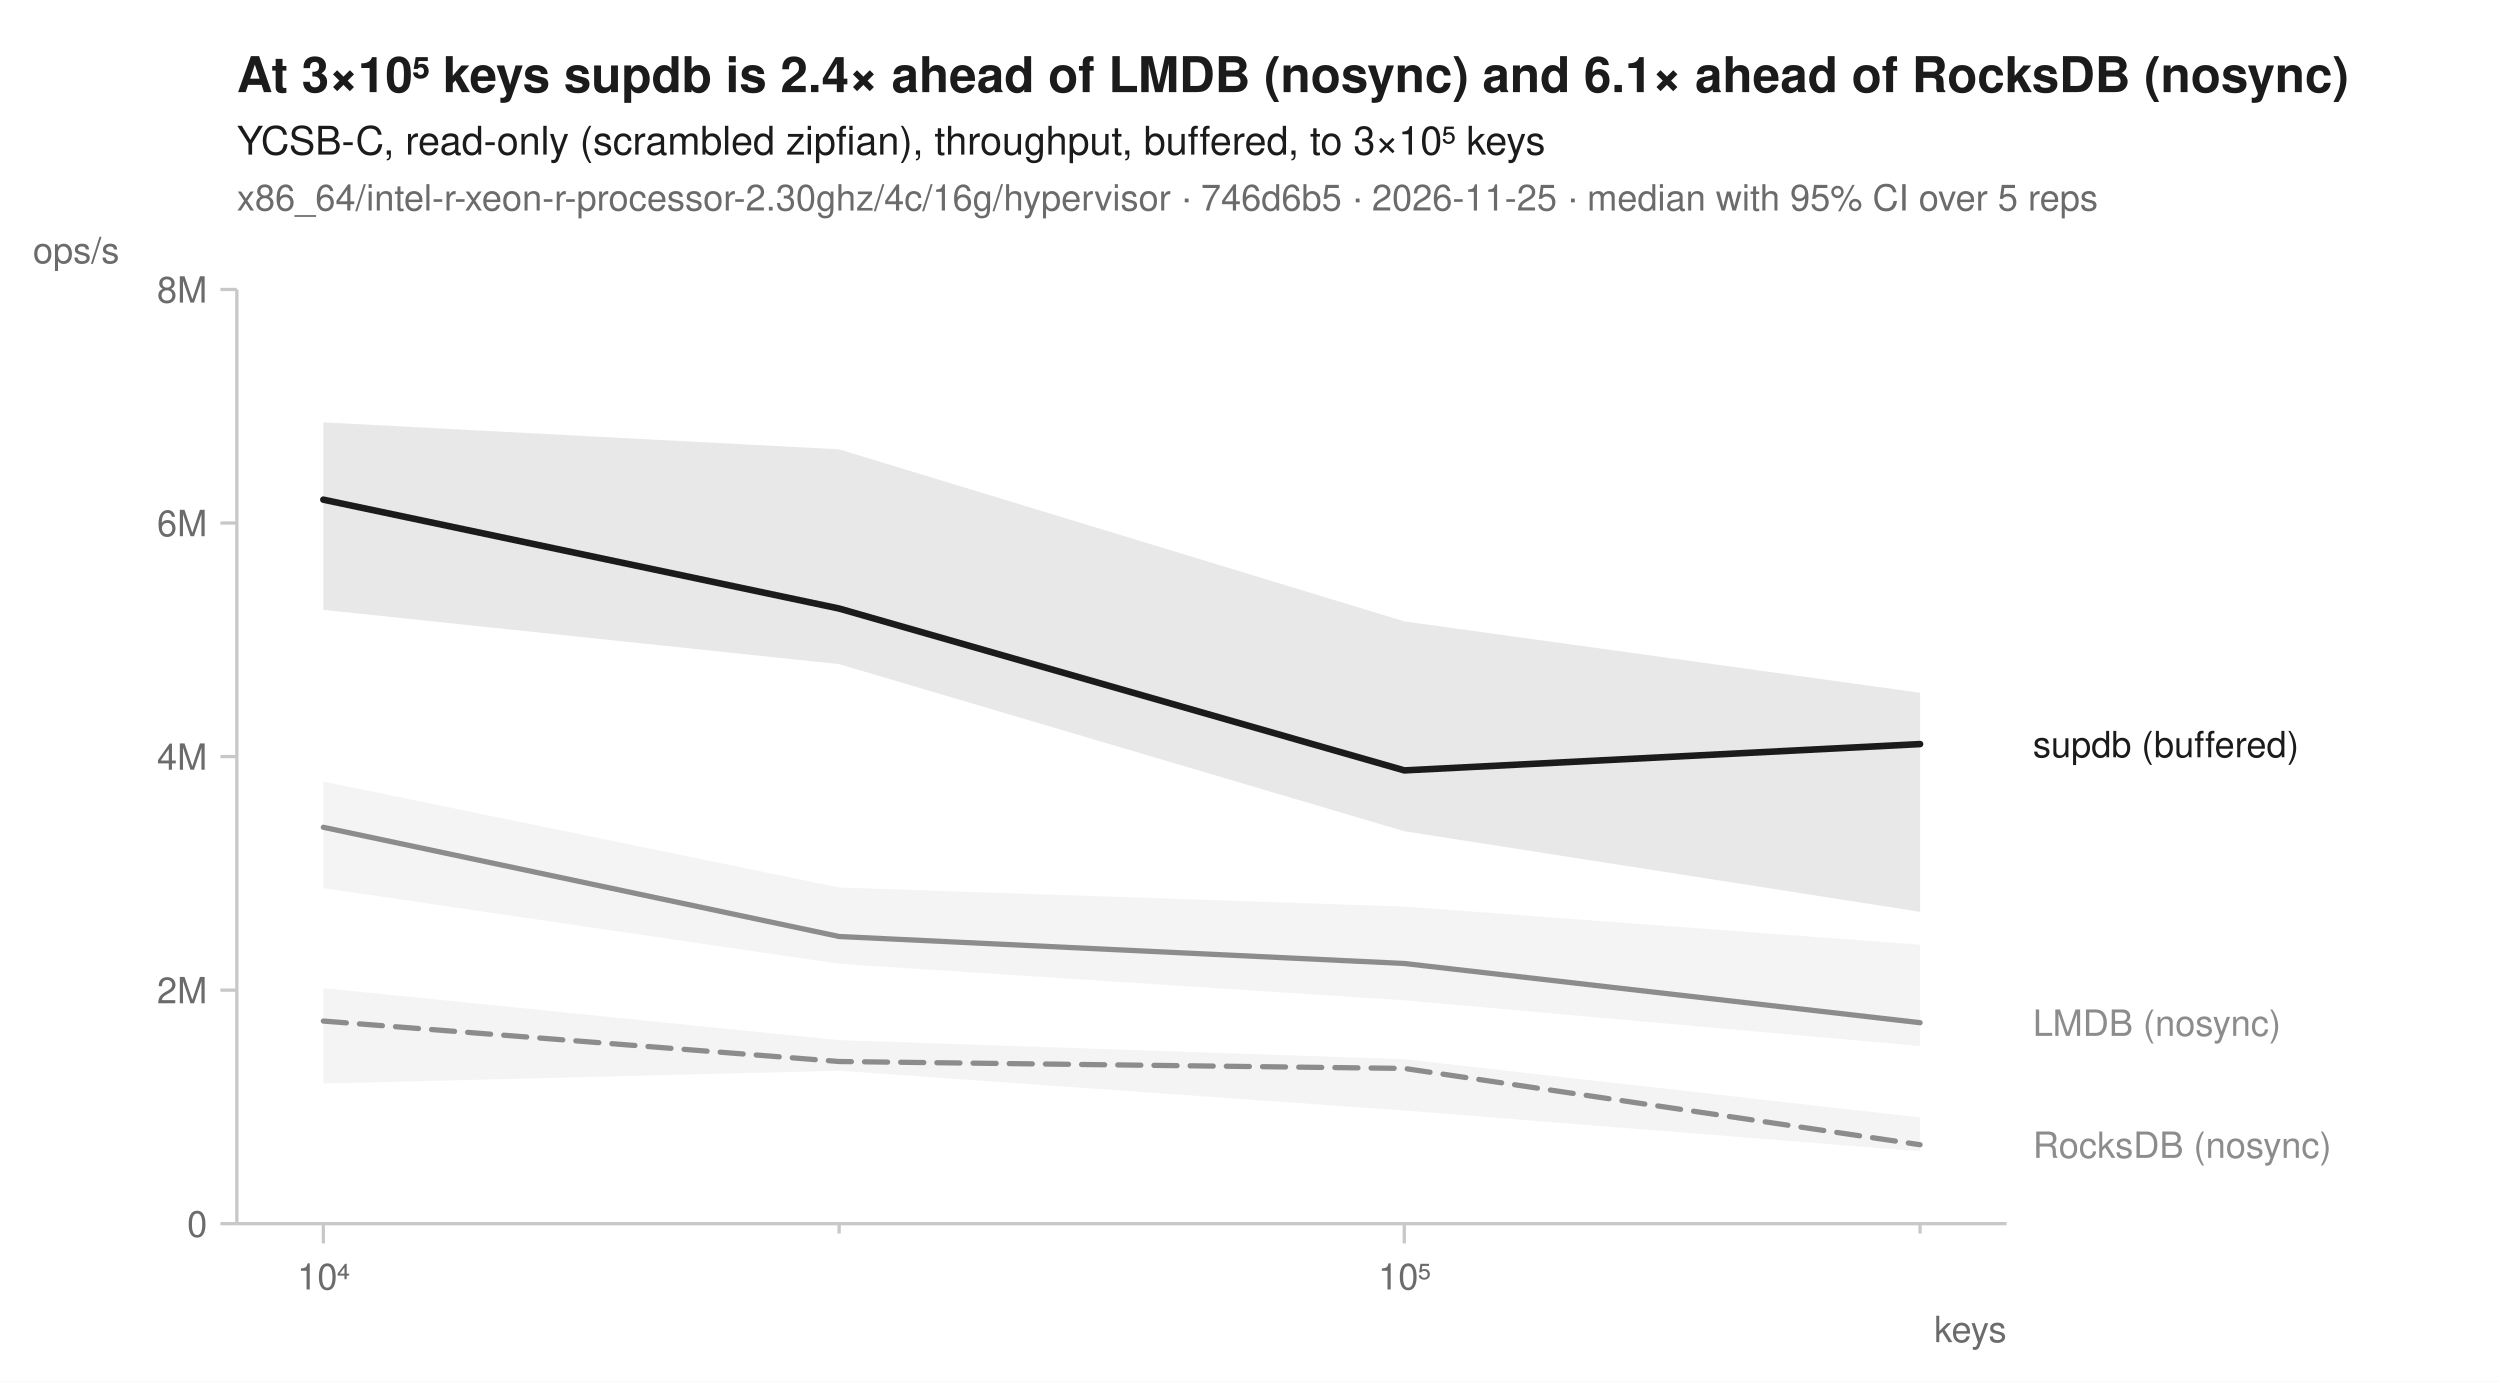
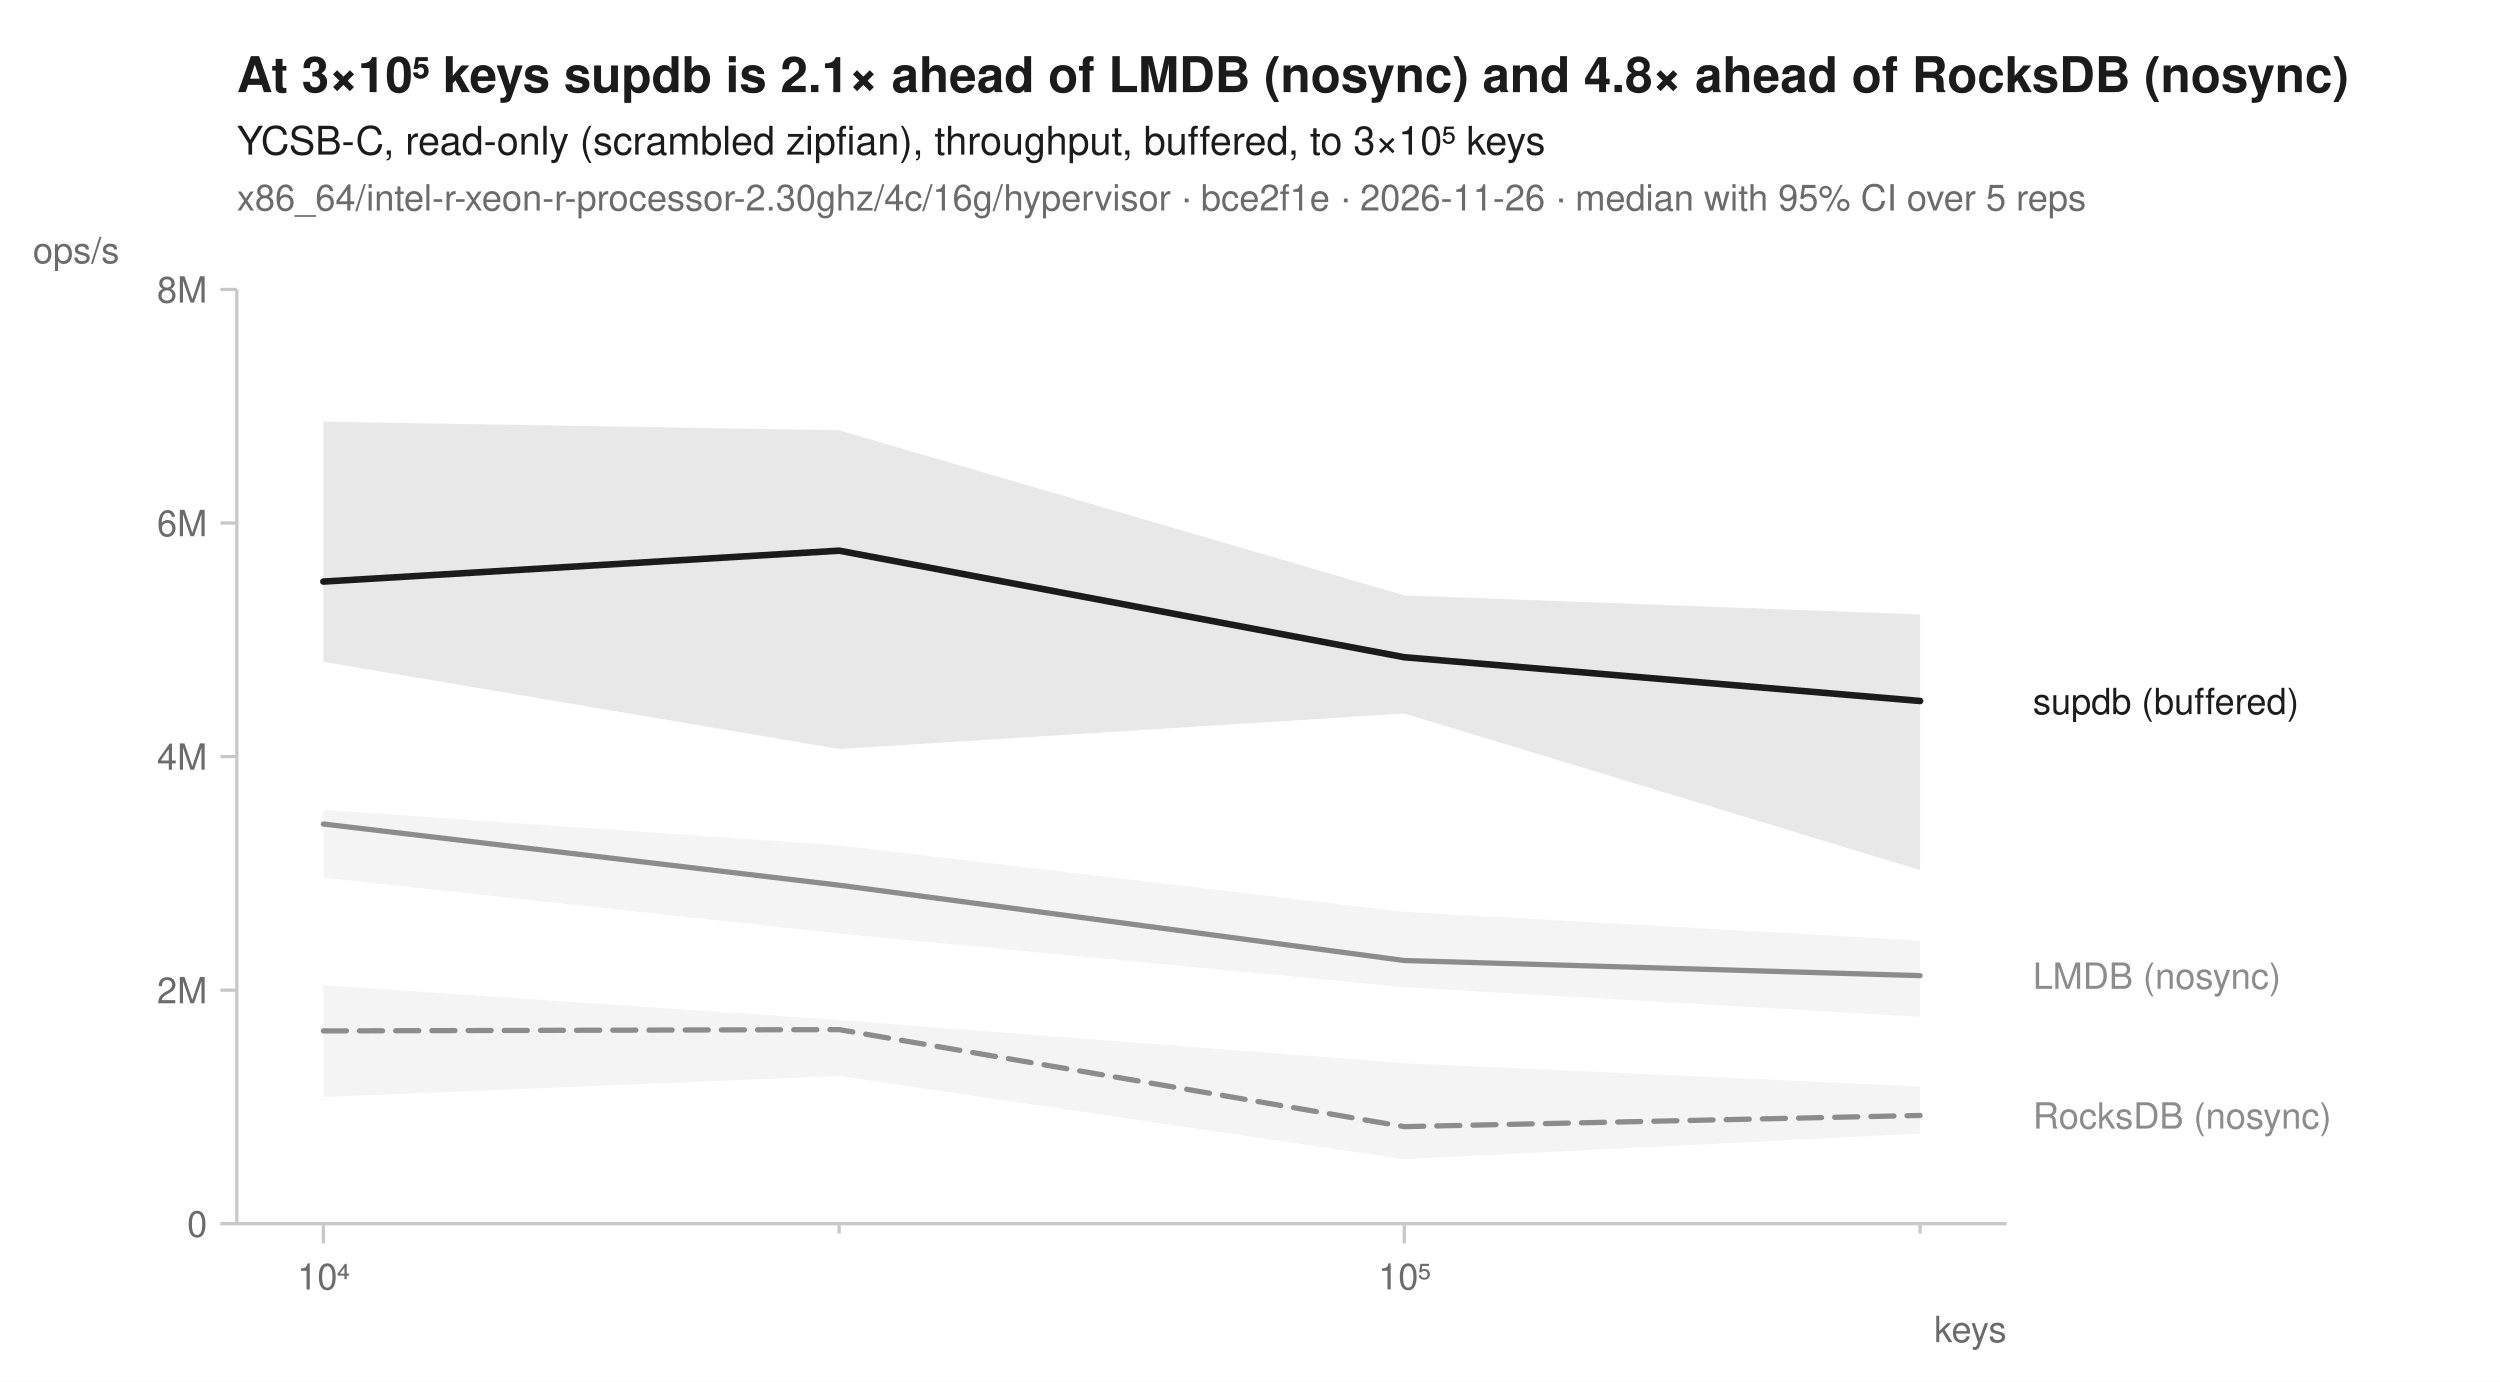
<svg xmlns="http://www.w3.org/2000/svg" width="760" height="420" viewBox="0 0 760 420" font-family="-apple-system, BlinkMacSystemFont, 'Segoe UI', Helvetica, Arial, sans-serif" fill="#1b1b1b">
  <rect width="760" height="420" fill="white" />
-   <text x="72" y="28" font-size="15" font-weight="600">At 3×10⁵ keys supdb is 2.4× ahead of LMDB (nosync) and 6.1× ahead of RocksDB (nosync)</text>
+   <text x="72" y="28" font-size="15" font-weight="600">At 3×10⁵ keys supdb is 2.1× ahead of LMDB (nosync) and 4.8× ahead of RocksDB (nosync)</text>
  <text x="72" y="47" font-size="12">YCSB-C, read-only (scrambled zipfian), throughput, buffered, to 3×10⁵ keys</text>
-   <text x="72" y="64" font-size="11" fill="#6b6b6b">x86_64/intel-r-xeon-r-processor-2.30ghz/4c/16g/hypervisor · 746d6b5 · 2026-11-25 · median with 95% CI over 5 reps</text>
+   <text x="72" y="64" font-size="11" fill="#6b6b6b">x86_64/intel-r-xeon-r-processor-2.30ghz/4c/16g/hypervisor · bce2f1e · 2026-11-26 · median with 95% CI over 5 reps</text>
  <line x1="72" y1="372" x2="610" y2="372" stroke="#c8c8c8" stroke-width="1" />
  <line x1="72" y1="88" x2="72" y2="372" stroke="#c8c8c8" stroke-width="1" />
  <line x1="98.3" y1="372" x2="98.3" y2="378" stroke="#c8c8c8" stroke-width="1" />
  <text x="98.3" y="392" font-size="11" text-anchor="middle" fill="#6b6b6b">10⁴</text>
  <line x1="255.1" y1="372" x2="255.1" y2="375" stroke="#c8c8c8" stroke-width="1" />
  <line x1="426.9" y1="372" x2="426.9" y2="378" stroke="#c8c8c8" stroke-width="1" />
  <text x="426.9" y="392" font-size="11" text-anchor="middle" fill="#6b6b6b">10⁵</text>
  <line x1="583.7" y1="372" x2="583.7" y2="375" stroke="#c8c8c8" stroke-width="1" />
  <text x="610" y="408" font-size="11" text-anchor="end" fill="#6b6b6b">keys</text>
  <line x1="67" y1="372.0" x2="72" y2="372.0" stroke="#c8c8c8" stroke-width="1" />
  <text x="63" y="376.0" font-size="11" text-anchor="end" fill="#6b6b6b">0</text>
  <line x1="67" y1="301.0" x2="72" y2="301.0" stroke="#c8c8c8" stroke-width="1" />
  <text x="63" y="305.0" font-size="11" text-anchor="end" fill="#6b6b6b">2M</text>
  <line x1="67" y1="230.0" x2="72" y2="230.0" stroke="#c8c8c8" stroke-width="1" />
  <text x="63" y="234.0" font-size="11" text-anchor="end" fill="#6b6b6b">4M</text>
  <line x1="67" y1="159.0" x2="72" y2="159.0" stroke="#c8c8c8" stroke-width="1" />
  <text x="63" y="163.0" font-size="11" text-anchor="end" fill="#6b6b6b">6M</text>
  <line x1="67" y1="88.0" x2="72" y2="88.0" stroke="#c8c8c8" stroke-width="1" />
  <text x="63" y="92.0" font-size="11" text-anchor="end" fill="#6b6b6b">8M</text>
  <text x="10" y="80" font-size="11" text-anchor="start" fill="#6b6b6b">ops/s</text>
-   <path d="M98.3,300.4 L255.1,316.2 L426.9,322.0 L583.7,339.7 L583.7,350.0 L426.9,337.6 L255.1,325.5 L98.3,329.4 Z" fill="#8c8c8c" fill-opacity="0.10" />
-   <path d="M98.3,237.6 L255.1,269.8 L426.9,275.6 L583.7,287.2 L583.7,318.0 L426.9,304.1 L255.1,293.0 L98.3,270.0 Z" fill="#8c8c8c" fill-opacity="0.10" />
-   <path d="M98.3,128.4 L255.1,136.6 L426.9,188.9 L583.7,210.6 L583.7,277.2 L426.9,252.7 L255.1,201.9 L98.3,185.4 Z" fill="#1b1b1b" fill-opacity="0.10" />
-   <path d="M98.3,310.4 L255.1,322.7 L426.9,324.8 L583.7,348.0 " fill="none" stroke="#8c8c8c" stroke-width="1.6" stroke-linejoin="round" stroke-linecap="round" stroke-dasharray="7,4" />
-   <path d="M98.3,251.5 L255.1,284.7 L426.9,292.9 L583.7,310.9 " fill="none" stroke="#8c8c8c" stroke-width="1.6" stroke-linejoin="round" stroke-linecap="round" />
-   <path d="M98.3,151.9 L255.1,185.0 L426.9,234.2 L583.7,226.2 " fill="none" stroke="#1b1b1b" stroke-width="2" stroke-linejoin="round" stroke-linecap="round" />
-   <text x="618.0" y="230.2" font-size="11" fill="#1b1b1b">supdb (buffered)</text>
-   <text x="618.0" y="314.9" font-size="11" fill="#8c8c8c">LMDB (nosync)</text>
-   <text x="618.0" y="352.0" font-size="11" fill="#8c8c8c">RocksDB (nosync)</text>
+   <path d="M98.3,299.5 L255.1,310.1 L426.9,323.2 L583.7,330.3 L583.7,344.6 L426.9,352.4 L255.1,327.1 L98.3,333.5 Z" fill="#8c8c8c" fill-opacity="0.10" />
+   <path d="M98.3,246.2 L255.1,257.0 L426.9,277.2 L583.7,285.9 L583.7,309.1 L426.9,300.1 L255.1,283.8 L98.3,266.8 Z" fill="#8c8c8c" fill-opacity="0.10" />
+   <path d="M98.3,128.2 L255.1,130.8 L426.9,181.0 L583.7,186.8 L583.7,264.5 L426.9,216.9 L255.1,227.7 L98.3,201.2 Z" fill="#1b1b1b" fill-opacity="0.10" />
+   <path d="M98.3,313.4 L255.1,313.0 L426.9,342.5 L583.7,339.1 " fill="none" stroke="#8c8c8c" stroke-width="1.6" stroke-linejoin="round" stroke-linecap="round" stroke-dasharray="7,4" />
+   <path d="M98.3,250.5 L255.1,269.1 L426.9,292.0 L583.7,296.6 " fill="none" stroke="#8c8c8c" stroke-width="1.6" stroke-linejoin="round" stroke-linecap="round" />
+   <path d="M98.3,176.8 L255.1,167.4 L426.9,199.8 L583.7,213.1 " fill="none" stroke="#1b1b1b" stroke-width="2" stroke-linejoin="round" stroke-linecap="round" />
+   <text x="618.0" y="217.1" font-size="11" fill="#1b1b1b">supdb (buffered)</text>
+   <text x="618.0" y="300.6" font-size="11" fill="#8c8c8c">LMDB (nosync)</text>
+   <text x="618.0" y="343.1" font-size="11" fill="#8c8c8c">RocksDB (nosync)</text>
</svg>
